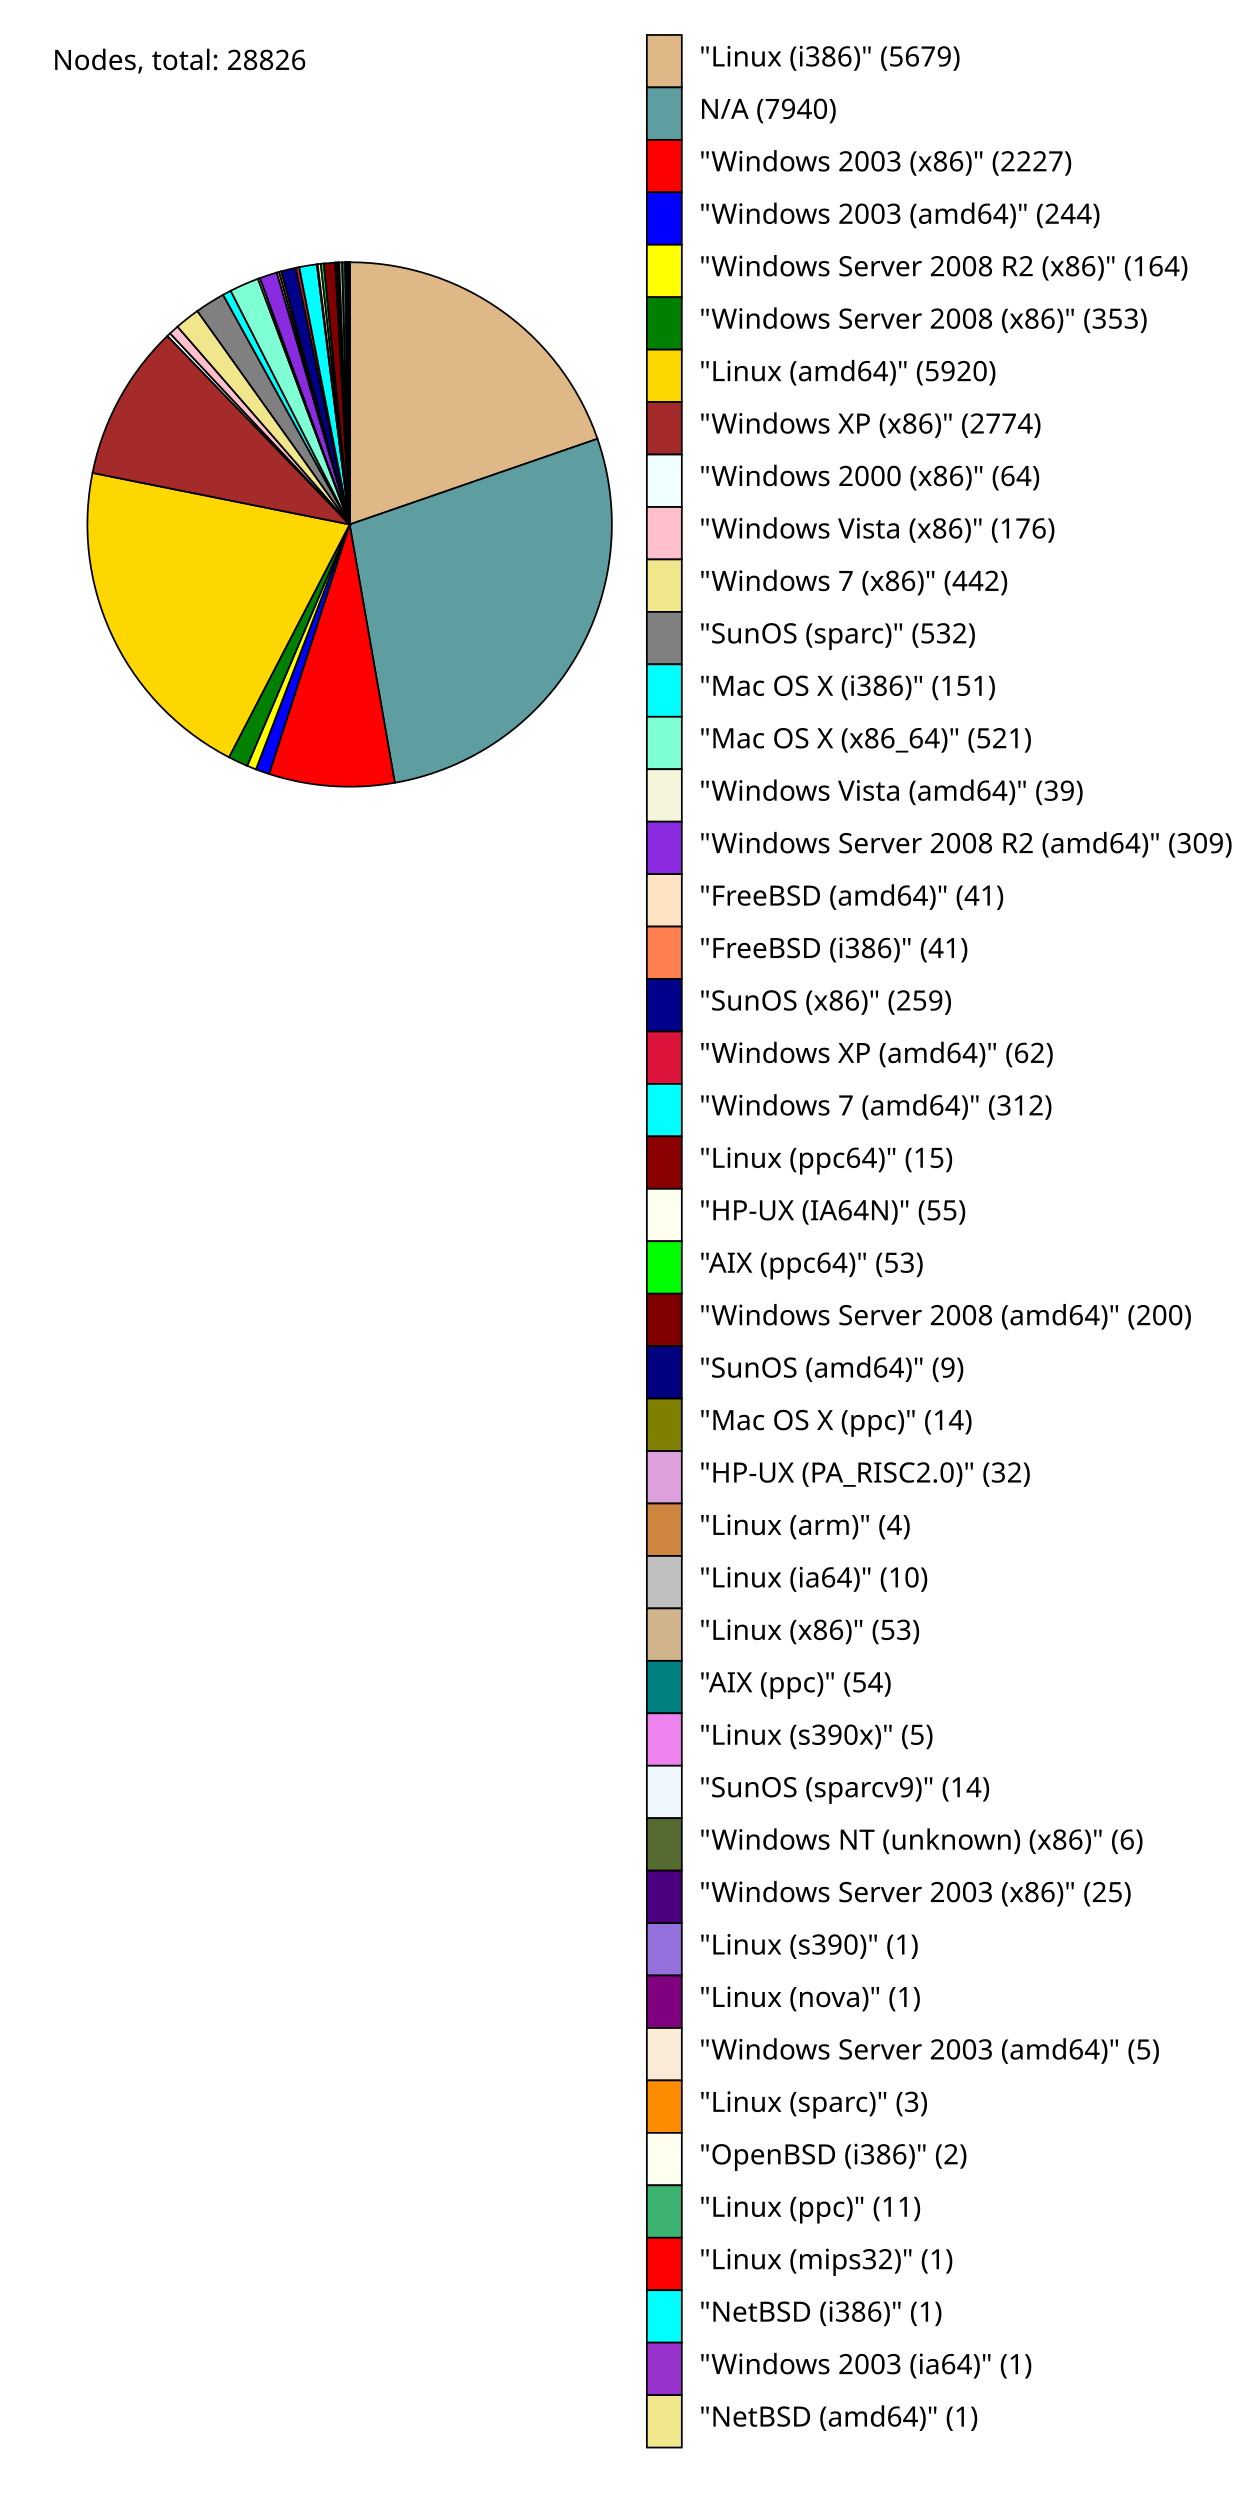
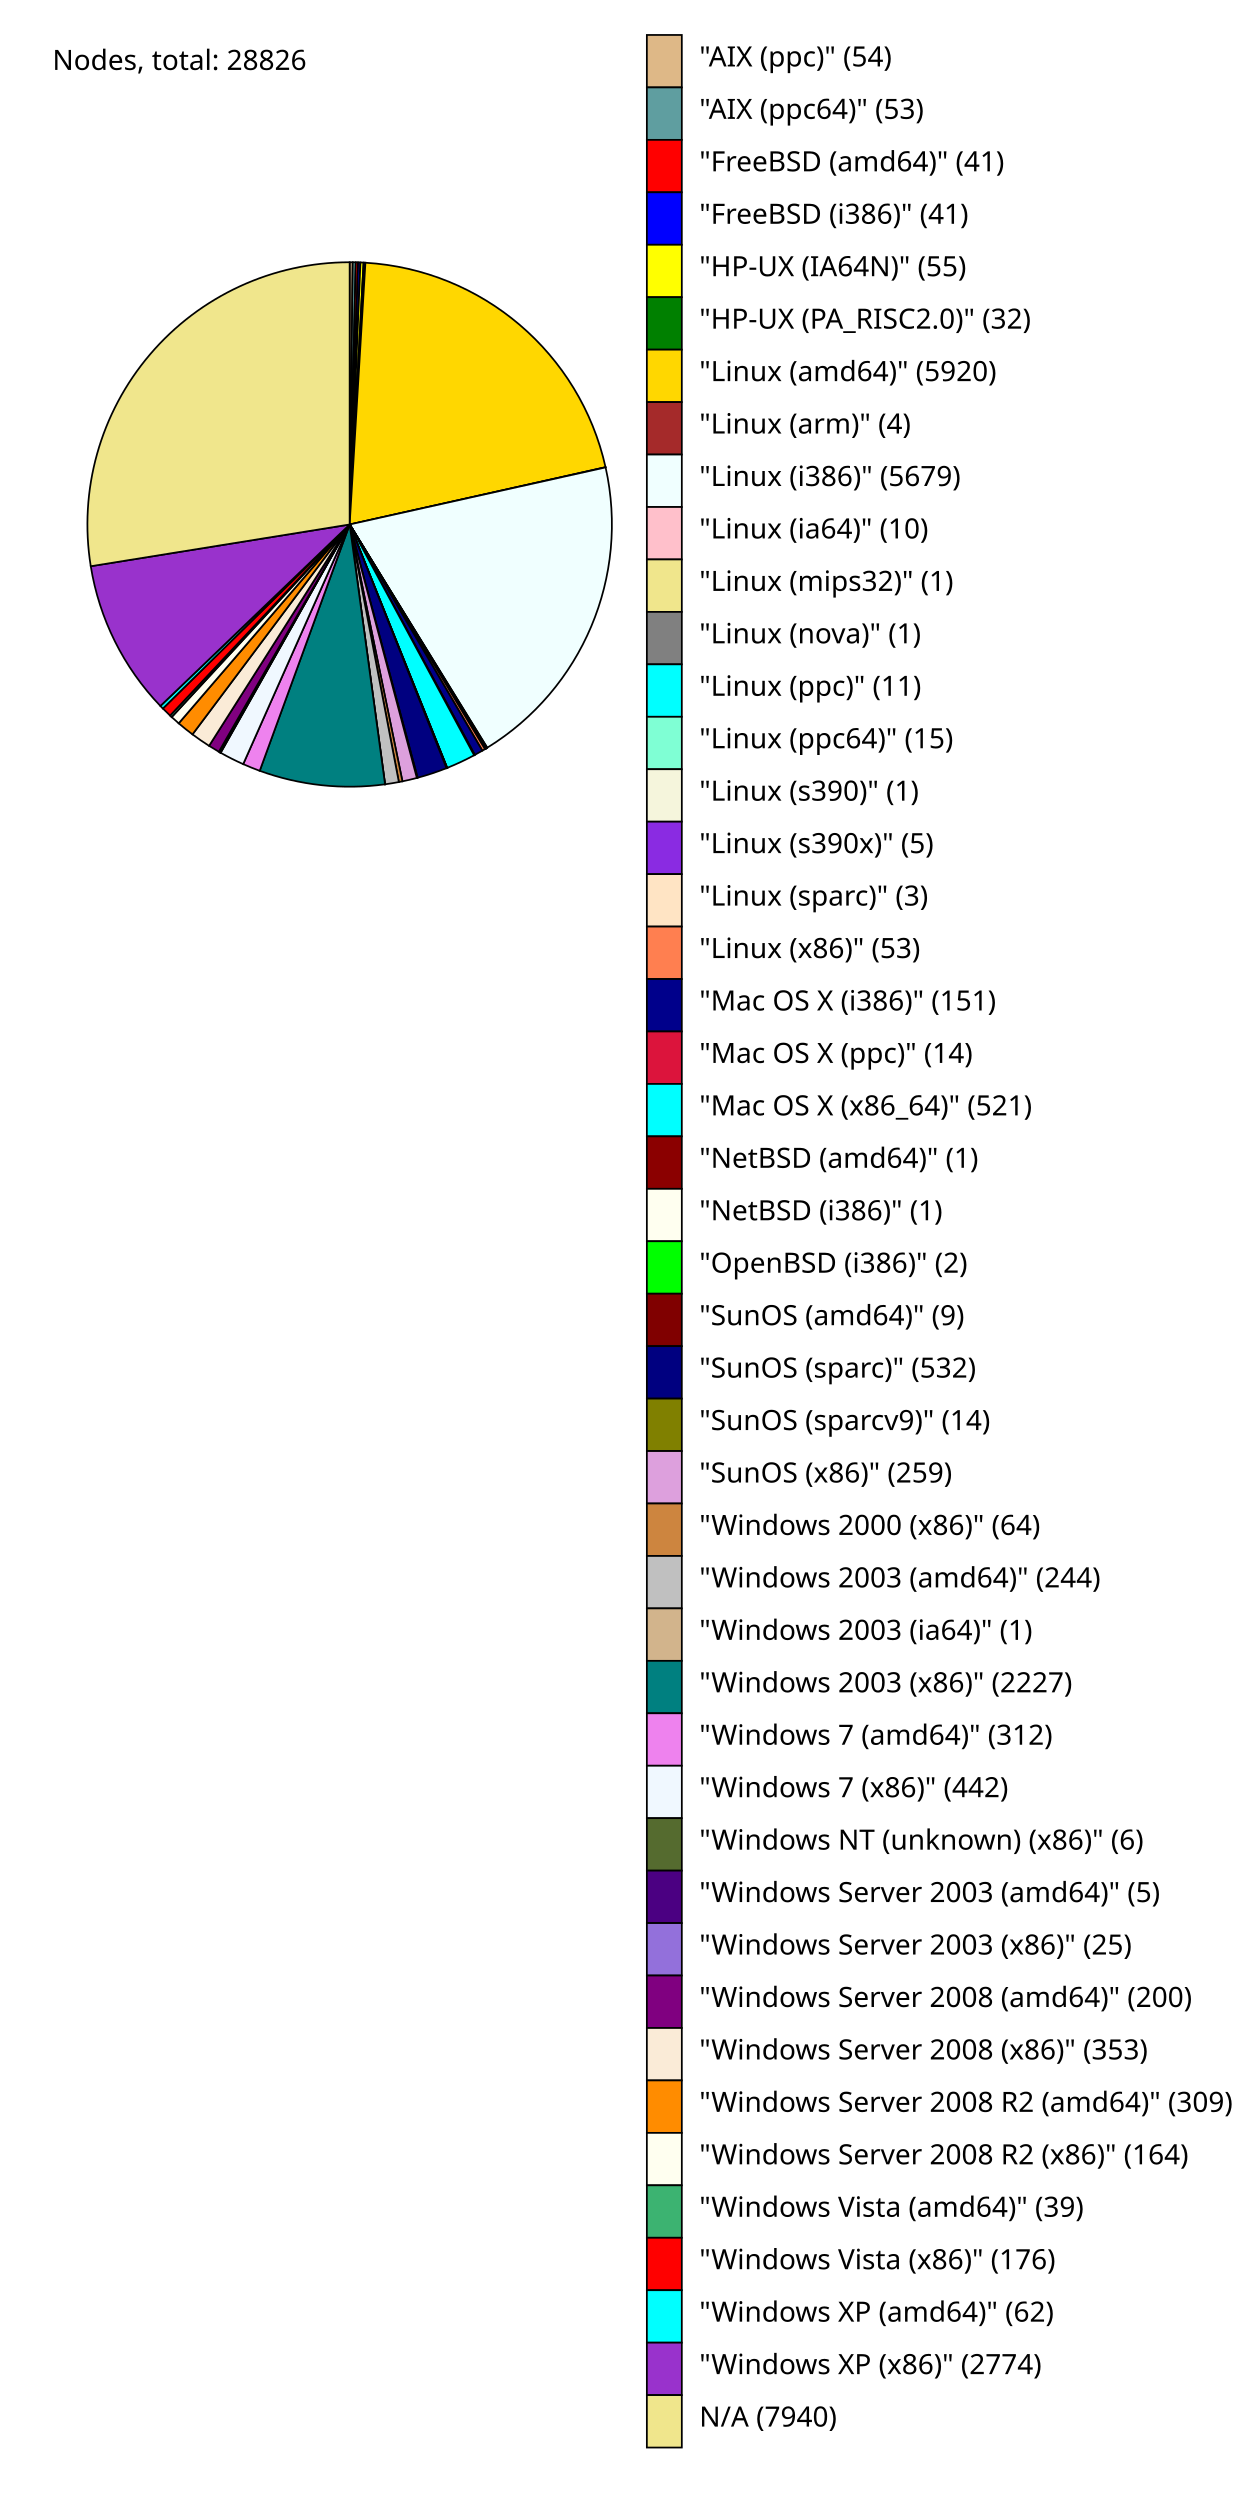
<svg xmlns="http://www.w3.org/2000/svg" version="1.1" preserveAspectRatio="xMidYMid meet" viewBox="0 0 720 1430">
  <text x="30" y="40" font-family="sans-serif" font-size="16">Nodes, total: 28826</text>
-   <path d="M 200,300 L 200.0,150.0 A 150,150 0 0 1 341.762,250.975 Z" fill="BurlyWood" stroke="black" stroke-width="1" />
+   <path d="M 200,300 L 200.0,150.0 A 150,150 0 0 1 201.766,150.01 Z" fill="BurlyWood" stroke="black" stroke-width="1" />
  <rect x="370" y="20" width="20" height="30" fill="BurlyWood" stroke="black" stroke-width="1" />
-   <text x="400" y="38" font-family="sans-serif" font-size="16">"Linux (i386)" (5679)</text>
-   <path d="M 200,300 L 341.762,250.975 A 150,150 0 0 1 225.831,447.759 Z" fill="CadetBlue" stroke="black" stroke-width="1" />
+   <text x="400" y="38" font-family="sans-serif" font-size="16">"AIX (ppc)" (54)</text>
+   <path d="M 200,300 L 201.766,150.01 A 150,150 0 0 1 203.498,150.041 Z" fill="CadetBlue" stroke="black" stroke-width="1" />
  <rect x="370" y="50" width="20" height="30" fill="CadetBlue" stroke="black" stroke-width="1" />
-   <text x="400" y="68" font-family="sans-serif" font-size="16">N/A (7940)</text>
-   <path d="M 200,300 L 225.831,447.759 A 150,150 0 0 1 153.906,442.742 Z" fill="red" stroke="black" stroke-width="1" />
+   <text x="400" y="68" font-family="sans-serif" font-size="16">"AIX (ppc64)" (53)</text>
+   <path d="M 200,300 L 203.498,150.041 A 150,150 0 0 1 204.838,150.078 Z" fill="red" stroke="black" stroke-width="1" />
  <rect x="370" y="80" width="20" height="30" fill="red" stroke="black" stroke-width="1" />
-   <text x="400" y="98" font-family="sans-serif" font-size="16">"Windows 2003 (x86)" (2227)</text>
-   <path d="M 200,300 L 153.906,442.742 A 150,150 0 0 1 146.383,440.09 Z" fill="blue" stroke="black" stroke-width="1" />
+   <text x="400" y="98" font-family="sans-serif" font-size="16">"FreeBSD (amd64)" (41)</text>
+   <path d="M 200,300 L 204.838,150.078 A 150,150 0 0 1 206.178,150.127 Z" fill="blue" stroke="black" stroke-width="1" />
  <rect x="370" y="110" width="20" height="30" fill="blue" stroke="black" stroke-width="1" />
-   <text x="400" y="128" font-family="sans-serif" font-size="16">"Windows 2003 (amd64)" (244)</text>
-   <path d="M 200,300 L 146.383,440.09 A 150,150 0 0 1 141.41,438.084 Z" fill="yellow" stroke="black" stroke-width="1" />
+   <text x="400" y="128" font-family="sans-serif" font-size="16">"FreeBSD (i386)" (41)</text>
+   <path d="M 200,300 L 206.178,150.127 A 150,150 0 0 1 207.974,150.212 Z" fill="yellow" stroke="black" stroke-width="1" />
  <rect x="370" y="140" width="20" height="30" fill="yellow" stroke="black" stroke-width="1" />
-   <text x="400" y="158" font-family="sans-serif" font-size="16">"Windows Server 2008 R2 (x86)" (164)</text>
-   <path d="M 200,300 L 141.41,438.084 A 150,150 0 0 1 130.969,433.172 Z" fill="green" stroke="black" stroke-width="1" />
+   <text x="400" y="158" font-family="sans-serif" font-size="16">"HP-UX (IA64N)" (55)</text>
+   <path d="M 200,300 L 207.974,150.212 A 150,150 0 0 1 209.018,150.271 Z" fill="green" stroke="black" stroke-width="1" />
  <rect x="370" y="170" width="20" height="30" fill="green" stroke="black" stroke-width="1" />
-   <text x="400" y="188" font-family="sans-serif" font-size="16">"Windows Server 2008 (x86)" (353)</text>
-   <path d="M 200,300 L 130.969,433.172 A 150,150 0 0 1 52.925,270.522 Z" fill="gold" stroke="black" stroke-width="1" />
+   <text x="400" y="188" font-family="sans-serif" font-size="16">"HP-UX (PA_RISC2.0)" (32)</text>
+   <path d="M 200,300 L 209.018,150.271 A 150,150 0 0 1 346.376,267.228 Z" fill="gold" stroke="black" stroke-width="1" />
  <rect x="370" y="200" width="20" height="30" fill="gold" stroke="black" stroke-width="1" />
  <text x="400" y="218" font-family="sans-serif" font-size="16">"Linux (amd64)" (5920)</text>
-   <path d="M 200,300 L 52.925,270.522 A 150,150 0 0 1 95.758,192.14 Z" fill="brown" stroke="black" stroke-width="1" />
+   <path d="M 200,300 L 346.376,267.228 A 150,150 0 0 1 346.405,267.355 Z" fill="brown" stroke="black" stroke-width="1" />
  <rect x="370" y="230" width="20" height="30" fill="brown" stroke="black" stroke-width="1" />
-   <text x="400" y="248" font-family="sans-serif" font-size="16">"Windows XP (x86)" (2774)</text>
-   <path d="M 200,300 L 95.758,192.14 A 150,150 0 0 1 97.273,190.697 Z" fill="Azure" stroke="black" stroke-width="1" />
+   <text x="400" y="248" font-family="sans-serif" font-size="16">"Linux (arm)" (4)</text>
+   <path d="M 200,300 L 346.405,267.355 A 150,150 0 0 1 278.701,427.695 Z" fill="Azure" stroke="black" stroke-width="1" />
  <rect x="370" y="260" width="20" height="30" fill="Azure" stroke="black" stroke-width="1" />
-   <text x="400" y="278" font-family="sans-serif" font-size="16">"Windows 2000 (x86)" (64)</text>
-   <path d="M 200,300 L 97.273,190.697 A 150,150 0 0 1 101.541,186.837 Z" fill="pink" stroke="black" stroke-width="1" />
+   <text x="400" y="278" font-family="sans-serif" font-size="16">"Linux (i386)" (5679)</text>
+   <path d="M 200,300 L 278.701,427.695 A 150,150 0 0 1 278.423,427.867 Z" fill="pink" stroke="black" stroke-width="1" />
  <rect x="370" y="290" width="20" height="30" fill="pink" stroke="black" stroke-width="1" />
-   <text x="400" y="308" font-family="sans-serif" font-size="16">"Windows Vista (x86)" (176)</text>
-   <path d="M 200,300 L 101.541,186.837 A 150,150 0 0 1 112.883,177.891 Z" fill="khaki" stroke="black" stroke-width="1" />
+   <text x="400" y="308" font-family="sans-serif" font-size="16">"Linux (ia64)" (10)</text>
+   <path d="M 200,300 L 278.423,427.867 A 150,150 0 0 1 278.395,427.884 Z" fill="khaki" stroke="black" stroke-width="1" />
  <rect x="370" y="320" width="20" height="30" fill="khaki" stroke="black" stroke-width="1" />
-   <text x="400" y="338" font-family="sans-serif" font-size="16">"Windows 7 (x86)" (442)</text>
-   <path d="M 200,300 L 112.883,177.891 A 150,150 0 0 1 127.596,168.632 Z" fill="gray" stroke="black" stroke-width="1" />
+   <text x="400" y="338" font-family="sans-serif" font-size="16">"Linux (mips32)" (1)</text>
+   <path d="M 200,300 L 278.395,427.884 A 150,150 0 0 1 278.367,427.901 Z" fill="gray" stroke="black" stroke-width="1" />
  <rect x="370" y="350" width="20" height="30" fill="gray" stroke="black" stroke-width="1" />
-   <text x="400" y="368" font-family="sans-serif" font-size="16">"SunOS (sparc)" (532)</text>
-   <path d="M 200,300 L 127.596,168.632 A 150,150 0 0 1 131.958,166.32 Z" fill="Aqua" stroke="black" stroke-width="1" />
+   <text x="400" y="368" font-family="sans-serif" font-size="16">"Linux (nova)" (1)</text>
+   <path d="M 200,300 L 278.367,427.901 A 150,150 0 0 1 278.06,428.088 Z" fill="Aqua" stroke="black" stroke-width="1" />
  <rect x="370" y="380" width="20" height="30" fill="Aqua" stroke="black" stroke-width="1" />
-   <text x="400" y="398" font-family="sans-serif" font-size="16">"Mac OS X (i386)" (151)</text>
-   <path d="M 200,300 L 131.958,166.32 A 150,150 0 0 1 147.545,159.471 Z" fill="Aquamarine" stroke="black" stroke-width="1" />
+   <text x="400" y="398" font-family="sans-serif" font-size="16">"Linux (ppc)" (11)</text>
+   <path d="M 200,300 L 278.06,428.088 A 150,150 0 0 1 277.641,428.343 Z" fill="Aquamarine" stroke="black" stroke-width="1" />
  <rect x="370" y="410" width="20" height="30" fill="Aquamarine" stroke="black" stroke-width="1" />
-   <text x="400" y="428" font-family="sans-serif" font-size="16">"Mac OS X (x86_64)" (521)</text>
-   <path d="M 200,300 L 147.545,159.471 A 150,150 0 0 1 148.741,159.03 Z" fill="beige" stroke="black" stroke-width="1" />
+   <text x="400" y="428" font-family="sans-serif" font-size="16">"Linux (ppc64)" (15)</text>
+   <path d="M 200,300 L 277.641,428.343 A 150,150 0 0 1 277.613,428.36 Z" fill="beige" stroke="black" stroke-width="1" />
  <rect x="370" y="440" width="20" height="30" fill="beige" stroke="black" stroke-width="1" />
-   <text x="400" y="458" font-family="sans-serif" font-size="16">"Windows Vista (amd64)" (39)</text>
-   <path d="M 200,300 L 148.741,159.03 A 150,150 0 0 1 158.345,155.9 Z" fill="blueviolet" stroke="black" stroke-width="1" />
+   <text x="400" y="458" font-family="sans-serif" font-size="16">"Linux (s390)" (1)</text>
+   <path d="M 200,300 L 277.613,428.36 A 150,150 0 0 1 277.473,428.444 Z" fill="blueviolet" stroke="black" stroke-width="1" />
  <rect x="370" y="470" width="20" height="30" fill="blueviolet" stroke="black" stroke-width="1" />
-   <text x="400" y="488" font-family="sans-serif" font-size="16">"Windows Server 2008 R2 (amd64)" (309)</text>
-   <path d="M 200,300 L 158.345,155.9 A 150,150 0 0 1 159.635,155.533 Z" fill="Bisque" stroke="black" stroke-width="1" />
+   <text x="400" y="488" font-family="sans-serif" font-size="16">"Linux (s390x)" (5)</text>
+   <path d="M 200,300 L 277.473,428.444 A 150,150 0 0 1 277.389,428.495 Z" fill="Bisque" stroke="black" stroke-width="1" />
  <rect x="370" y="500" width="20" height="30" fill="Bisque" stroke="black" stroke-width="1" />
-   <text x="400" y="518" font-family="sans-serif" font-size="16">"FreeBSD (amd64)" (41)</text>
-   <path d="M 200,300 L 159.635,155.533 A 150,150 0 0 1 160.927,155.178 Z" fill="coral" stroke="black" stroke-width="1" />
+   <text x="400" y="518" font-family="sans-serif" font-size="16">"Linux (sparc)" (3)</text>
+   <path d="M 200,300 L 277.389,428.495 A 150,150 0 0 1 275.9,429.38 Z" fill="coral" stroke="black" stroke-width="1" />
  <rect x="370" y="530" width="20" height="30" fill="coral" stroke="black" stroke-width="1" />
-   <text x="400" y="548" font-family="sans-serif" font-size="16">"FreeBSD (i386)" (41)</text>
-   <path d="M 200,300 L 160.927,155.178 A 150,150 0 0 1 169.161,153.204 Z" fill="darkblue" stroke="black" stroke-width="1" />
+   <text x="400" y="548" font-family="sans-serif" font-size="16">"Linux (x86)" (53)</text>
+   <path d="M 200,300 L 275.9,429.38 A 150,150 0 0 1 271.601,431.808 Z" fill="darkblue" stroke="black" stroke-width="1" />
  <rect x="370" y="560" width="20" height="30" fill="darkblue" stroke="black" stroke-width="1" />
-   <text x="400" y="578" font-family="sans-serif" font-size="16">"SunOS (x86)" (259)</text>
-   <path d="M 200,300 L 169.161,153.204 A 150,150 0 0 1 171.147,152.801 Z" fill="crimson" stroke="black" stroke-width="1" />
+   <text x="400" y="578" font-family="sans-serif" font-size="16">"Mac OS X (i386)" (151)</text>
+   <path d="M 200,300 L 271.601,431.808 A 150,150 0 0 1 271.198,432.026 Z" fill="crimson" stroke="black" stroke-width="1" />
  <rect x="370" y="590" width="20" height="30" fill="crimson" stroke="black" stroke-width="1" />
-   <text x="400" y="608" font-family="sans-serif" font-size="16">"Windows XP (amd64)" (62)</text>
-   <path d="M 200,300 L 171.147,152.801 A 150,150 0 0 1 181.217,151.181 Z" fill="cyan" stroke="black" stroke-width="1" />
+   <text x="400" y="608" font-family="sans-serif" font-size="16">"Mac OS X (ppc)" (14)</text>
+   <path d="M 200,300 L 271.198,432.026 A 150,150 0 0 1 255.779,439.243 Z" fill="cyan" stroke="black" stroke-width="1" />
  <rect x="370" y="620" width="20" height="30" fill="cyan" stroke="black" stroke-width="1" />
-   <text x="400" y="638" font-family="sans-serif" font-size="16">"Windows 7 (amd64)" (312)</text>
-   <path d="M 200,300 L 181.217,151.181 A 150,150 0 0 1 181.704,151.12 Z" fill="darkred" stroke="black" stroke-width="1" />
+   <text x="400" y="638" font-family="sans-serif" font-size="16">"Mac OS X (x86_64)" (521)</text>
+   <path d="M 200,300 L 255.779,439.243 A 150,150 0 0 1 255.748,439.256 Z" fill="darkred" stroke="black" stroke-width="1" />
  <rect x="370" y="650" width="20" height="30" fill="darkred" stroke="black" stroke-width="1" />
-   <text x="400" y="668" font-family="sans-serif" font-size="16">"Linux (ppc64)" (15)</text>
-   <path d="M 200,300 L 181.704,151.12 A 150,150 0 0 1 183.49,150.911 Z" fill="ivory" stroke="black" stroke-width="1" />
+   <text x="400" y="668" font-family="sans-serif" font-size="16">"NetBSD (amd64)" (1)</text>
+   <path d="M 200,300 L 255.748,439.256 A 150,150 0 0 1 255.718,439.268 Z" fill="ivory" stroke="black" stroke-width="1" />
  <rect x="370" y="680" width="20" height="30" fill="ivory" stroke="black" stroke-width="1" />
-   <text x="400" y="698" font-family="sans-serif" font-size="16">"HP-UX (IA64N)" (55)</text>
-   <path d="M 200,300 L 183.49,150.911 A 150,150 0 0 1 185.213,150.731 Z" fill="lime" stroke="black" stroke-width="1" />
+   <text x="400" y="698" font-family="sans-serif" font-size="16">"NetBSD (i386)" (1)</text>
+   <path d="M 200,300 L 255.718,439.268 A 150,150 0 0 1 255.657,439.292 Z" fill="lime" stroke="black" stroke-width="1" />
  <rect x="370" y="710" width="20" height="30" fill="lime" stroke="black" stroke-width="1" />
-   <text x="400" y="728" font-family="sans-serif" font-size="16">"AIX (ppc64)" (53)</text>
-   <path d="M 200,300 L 185.213,150.731 A 150,150 0 0 1 191.732,150.228 Z" fill="maroon" stroke="black" stroke-width="1" />
+   <text x="400" y="728" font-family="sans-serif" font-size="16">"OpenBSD (i386)" (2)</text>
+   <path d="M 200,300 L 255.657,439.292 A 150,150 0 0 1 255.384,439.401 Z" fill="maroon" stroke="black" stroke-width="1" />
  <rect x="370" y="740" width="20" height="30" fill="maroon" stroke="black" stroke-width="1" />
-   <text x="400" y="758" font-family="sans-serif" font-size="16">"Windows Server 2008 (amd64)" (200)</text>
-   <path d="M 200,300 L 191.732,150.228 A 150,150 0 0 1 192.026,150.212 Z" fill="navy" stroke="black" stroke-width="1" />
+   <text x="400" y="758" font-family="sans-serif" font-size="16">"SunOS (amd64)" (9)</text>
+   <path d="M 200,300 L 255.384,439.401 A 150,150 0 0 1 238.883,444.873 Z" fill="navy" stroke="black" stroke-width="1" />
  <rect x="370" y="770" width="20" height="30" fill="navy" stroke="black" stroke-width="1" />
-   <text x="400" y="788" font-family="sans-serif" font-size="16">"SunOS (amd64)" (9)</text>
-   <path d="M 200,300 L 192.026,150.212 A 150,150 0 0 1 192.483,150.188 Z" fill="olive" stroke="black" stroke-width="1" />
+   <text x="400" y="788" font-family="sans-serif" font-size="16">"SunOS (sparc)" (532)</text>
+   <path d="M 200,300 L 238.883,444.873 A 150,150 0 0 1 238.441,444.991 Z" fill="olive" stroke="black" stroke-width="1" />
  <rect x="370" y="800" width="20" height="30" fill="olive" stroke="black" stroke-width="1" />
-   <text x="400" y="818" font-family="sans-serif" font-size="16">"Mac OS X (ppc)" (14)</text>
-   <path d="M 200,300 L 192.483,150.188 A 150,150 0 0 1 193.528,150.14 Z" fill="plum" stroke="black" stroke-width="1" />
+   <text x="400" y="818" font-family="sans-serif" font-size="16">"SunOS (sparcv9)" (14)</text>
+   <path d="M 200,300 L 238.441,444.991 A 150,150 0 0 1 230.199,446.929 Z" fill="plum" stroke="black" stroke-width="1" />
  <rect x="370" y="830" width="20" height="30" fill="plum" stroke="black" stroke-width="1" />
-   <text x="400" y="848" font-family="sans-serif" font-size="16">"HP-UX (PA_RISC2.0)" (32)</text>
-   <path d="M 200,300 L 193.528,150.14 A 150,150 0 0 1 193.659,150.134 Z" fill="peru" stroke="black" stroke-width="1" />
+   <text x="400" y="848" font-family="sans-serif" font-size="16">"SunOS (x86)" (259)</text>
+   <path d="M 200,300 L 230.199,446.929 A 150,150 0 0 1 228.146,447.336 Z" fill="peru" stroke="black" stroke-width="1" />
  <rect x="370" y="860" width="20" height="30" fill="peru" stroke="black" stroke-width="1" />
-   <text x="400" y="878" font-family="sans-serif" font-size="16">"Linux (arm)" (4)</text>
-   <path d="M 200,300 L 193.659,150.134 A 150,150 0 0 1 193.986,150.121 Z" fill="silver" stroke="black" stroke-width="1" />
+   <text x="400" y="878" font-family="sans-serif" font-size="16">"Windows 2000 (x86)" (64)</text>
+   <path d="M 200,300 L 228.146,447.336 A 150,150 0 0 1 220.274,448.624 Z" fill="silver" stroke="black" stroke-width="1" />
  <rect x="370" y="890" width="20" height="30" fill="silver" stroke="black" stroke-width="1" />
-   <text x="400" y="908" font-family="sans-serif" font-size="16">"Linux (ia64)" (10)</text>
-   <path d="M 200,300 L 193.986,150.121 A 150,150 0 0 1 195.717,150.061 Z" fill="tan" stroke="black" stroke-width="1" />
+   <text x="400" y="908" font-family="sans-serif" font-size="16">"Windows 2003 (amd64)" (244)</text>
+   <path d="M 200,300 L 220.274,448.624 A 150,150 0 0 1 220.242,448.628 Z" fill="tan" stroke="black" stroke-width="1" />
  <rect x="370" y="920" width="20" height="30" fill="tan" stroke="black" stroke-width="1" />
-   <text x="400" y="938" font-family="sans-serif" font-size="16">"Linux (x86)" (53)</text>
-   <path d="M 200,300 L 195.717,150.061 A 150,150 0 0 1 197.483,150.021 Z" fill="teal" stroke="black" stroke-width="1" />
+   <text x="400" y="938" font-family="sans-serif" font-size="16">"Windows 2003 (ia64)" (1)</text>
+   <path d="M 200,300 L 220.242,448.628 A 150,150 0 0 1 148.557,440.903 Z" fill="teal" stroke="black" stroke-width="1" />
  <rect x="370" y="950" width="20" height="30" fill="teal" stroke="black" stroke-width="1" />
-   <text x="400" y="968" font-family="sans-serif" font-size="16">"AIX (ppc)" (54)</text>
-   <path d="M 200,300 L 197.483,150.021 A 150,150 0 0 1 197.646,150.018 Z" fill="violet" stroke="black" stroke-width="1" />
+   <text x="400" y="968" font-family="sans-serif" font-size="16">"Windows 2003 (x86)" (2227)</text>
+   <path d="M 200,300 L 148.557,440.903 A 150,150 0 0 1 139.101,437.081 Z" fill="violet" stroke="black" stroke-width="1" />
  <rect x="370" y="980" width="20" height="30" fill="violet" stroke="black" stroke-width="1" />
-   <text x="400" y="998" font-family="sans-serif" font-size="16">"Linux (s390x)" (5)</text>
-   <path d="M 200,300 L 197.646,150.018 A 150,150 0 0 1 198.104,150.012 Z" fill="AliceBlue" stroke="black" stroke-width="1" />
+   <text x="400" y="998" font-family="sans-serif" font-size="16">"Windows 7 (amd64)" (312)</text>
+   <path d="M 200,300 L 139.101,437.081 A 150,150 0 0 1 126.197,430.588 Z" fill="AliceBlue" stroke="black" stroke-width="1" />
  <rect x="370" y="1010" width="20" height="30" fill="AliceBlue" stroke="black" stroke-width="1" />
-   <text x="400" y="1028" font-family="sans-serif" font-size="16">"SunOS (sparcv9)" (14)</text>
-   <path d="M 200,300 L 198.104,150.012 A 150,150 0 0 1 198.3,150.01 Z" fill="DarkOliveGreen" stroke="black" stroke-width="1" />
+   <text x="400" y="1028" font-family="sans-serif" font-size="16">"Windows 7 (x86)" (442)</text>
+   <path d="M 200,300 L 126.197,430.588 A 150,150 0 0 1 126.026,430.491 Z" fill="DarkOliveGreen" stroke="black" stroke-width="1" />
  <rect x="370" y="1040" width="20" height="30" fill="DarkOliveGreen" stroke="black" stroke-width="1" />
  <text x="400" y="1058" font-family="sans-serif" font-size="16">"Windows NT (unknown) (x86)" (6)</text>
-   <path d="M 200,300 L 198.3,150.01 A 150,150 0 0 1 199.117,150.003 Z" fill="Indigo" stroke="black" stroke-width="1" />
+   <path d="M 200,300 L 126.026,430.491 A 150,150 0 0 1 125.884,430.41 Z" fill="Indigo" stroke="black" stroke-width="1" />
  <rect x="370" y="1070" width="20" height="30" fill="Indigo" stroke="black" stroke-width="1" />
-   <text x="400" y="1088" font-family="sans-serif" font-size="16">"Windows Server 2003 (x86)" (25)</text>
-   <path d="M 200,300 L 199.117,150.003 A 150,150 0 0 1 199.15,150.002 Z" fill="MediumPurple" stroke="black" stroke-width="1" />
+   <text x="400" y="1088" font-family="sans-serif" font-size="16">"Windows Server 2003 (amd64)" (5)</text>
+   <path d="M 200,300 L 125.884,430.41 A 150,150 0 0 1 125.175,430.005 Z" fill="MediumPurple" stroke="black" stroke-width="1" />
  <rect x="370" y="1100" width="20" height="30" fill="MediumPurple" stroke="black" stroke-width="1" />
-   <text x="400" y="1118" font-family="sans-serif" font-size="16">"Linux (s390)" (1)</text>
-   <path d="M 200,300 L 199.15,150.002 A 150,150 0 0 1 199.183,150.002 Z" fill="Purple" stroke="black" stroke-width="1" />
+   <text x="400" y="1118" font-family="sans-serif" font-size="16">"Windows Server 2003 (x86)" (25)</text>
+   <path d="M 200,300 L 125.175,430.005 A 150,150 0 0 1 119.58,426.62 Z" fill="Purple" stroke="black" stroke-width="1" />
  <rect x="370" y="1130" width="20" height="30" fill="Purple" stroke="black" stroke-width="1" />
-   <text x="400" y="1148" font-family="sans-serif" font-size="16">"Linux (nova)" (1)</text>
-   <path d="M 200,300 L 199.183,150.002 A 150,150 0 0 1 199.346,150.001 Z" fill="AntiqueWhite" stroke="black" stroke-width="1" />
+   <text x="400" y="1148" font-family="sans-serif" font-size="16">"Windows Server 2008 (amd64)" (200)</text>
+   <path d="M 200,300 L 119.58,426.62 A 150,150 0 0 1 110.085,420.064 Z" fill="AntiqueWhite" stroke="black" stroke-width="1" />
  <rect x="370" y="1160" width="20" height="30" fill="AntiqueWhite" stroke="black" stroke-width="1" />
-   <text x="400" y="1178" font-family="sans-serif" font-size="16">"Windows Server 2003 (amd64)" (5)</text>
-   <path d="M 200,300 L 199.346,150.001 A 150,150 0 0 1 199.444,150.001 Z" fill="DarkOrange" stroke="black" stroke-width="1" />
+   <text x="400" y="1178" font-family="sans-serif" font-size="16">"Windows Server 2008 (x86)" (353)</text>
+   <path d="M 200,300 L 110.085,420.064 A 150,150 0 0 1 102.209,413.74 Z" fill="DarkOrange" stroke="black" stroke-width="1" />
  <rect x="370" y="1190" width="20" height="30" fill="DarkOrange" stroke="black" stroke-width="1" />
-   <text x="400" y="1208" font-family="sans-serif" font-size="16">"Linux (sparc)" (3)</text>
-   <path d="M 200,300 L 199.444,150.001 A 150,150 0 0 1 199.51,150.001 Z" fill="Ivory" stroke="black" stroke-width="1" />
+   <text x="400" y="1208" font-family="sans-serif" font-size="16">"Windows Server 2008 R2 (amd64)" (309)</text>
+   <path d="M 200,300 L 102.209,413.74 A 150,150 0 0 1 98.206,410.173 Z" fill="Ivory" stroke="black" stroke-width="1" />
  <rect x="370" y="1220" width="20" height="30" fill="Ivory" stroke="black" stroke-width="1" />
-   <text x="400" y="1238" font-family="sans-serif" font-size="16">"OpenBSD (i386)" (2)</text>
-   <path d="M 200,300 L 199.51,150.001 A 150,150 0 0 1 199.869,150 Z" fill="MediumSeaGreen" stroke="black" stroke-width="1" />
+   <text x="400" y="1238" font-family="sans-serif" font-size="16">"Windows Server 2008 R2 (x86)" (164)</text>
+   <path d="M 200,300 L 98.206,410.173 A 150,150 0 0 1 97.273,409.303 Z" fill="MediumSeaGreen" stroke="black" stroke-width="1" />
  <rect x="370" y="1250" width="20" height="30" fill="MediumSeaGreen" stroke="black" stroke-width="1" />
-   <text x="400" y="1268" font-family="sans-serif" font-size="16">"Linux (ppc)" (11)</text>
-   <path d="M 200,300 L 199.869,150 A 150,150 0 0 1 199.902,150 Z" fill="Red" stroke="black" stroke-width="1" />
+   <text x="400" y="1268" font-family="sans-serif" font-size="16">"Windows Vista (amd64)" (39)</text>
+   <path d="M 200,300 L 97.273,409.303 A 150,150 0 0 1 93.157,405.283 Z" fill="Red" stroke="black" stroke-width="1" />
  <rect x="370" y="1280" width="20" height="30" fill="Red" stroke="black" stroke-width="1" />
-   <text x="400" y="1298" font-family="sans-serif" font-size="16">"Linux (mips32)" (1)</text>
-   <path d="M 200,300 L 199.902,150 A 150,150 0 0 1 199.935,150 Z" fill="Aqua" stroke="black" stroke-width="1" />
+   <text x="400" y="1298" font-family="sans-serif" font-size="16">"Windows Vista (x86)" (176)</text>
+   <path d="M 200,300 L 93.157,405.283 A 150,150 0 0 1 91.744,403.829 Z" fill="Aqua" stroke="black" stroke-width="1" />
  <rect x="370" y="1310" width="20" height="30" fill="Aqua" stroke="black" stroke-width="1" />
-   <text x="400" y="1328" font-family="sans-serif" font-size="16">"NetBSD (i386)" (1)</text>
-   <path d="M 200,300 L 199.935,150 A 150,150 0 0 1 199.967,150 Z" fill="DarkOrchid" stroke="black" stroke-width="1" />
+   <text x="400" y="1328" font-family="sans-serif" font-size="16">"Windows XP (amd64)" (62)</text>
+   <path d="M 200,300 L 91.744,403.829 A 150,150 0 0 1 51.913,323.88 Z" fill="DarkOrchid" stroke="black" stroke-width="1" />
  <rect x="370" y="1340" width="20" height="30" fill="DarkOrchid" stroke="black" stroke-width="1" />
-   <text x="400" y="1358" font-family="sans-serif" font-size="16">"Windows 2003 (ia64)" (1)</text>
-   <path d="M 200,300 L 199.967,150 A 150,150 0 0 1 200,150.0 Z" fill="Khaki" stroke="black" stroke-width="1" />
+   <text x="400" y="1358" font-family="sans-serif" font-size="16">"Windows XP (x86)" (2774)</text>
+   <path d="M 200,300 L 51.913,323.88 A 150,150 0 0 1 200,150.0 Z" fill="Khaki" stroke="black" stroke-width="1" />
  <rect x="370" y="1370" width="20" height="30" fill="Khaki" stroke="black" stroke-width="1" />
-   <text x="400" y="1388" font-family="sans-serif" font-size="16">"NetBSD (amd64)" (1)</text>
+   <text x="400" y="1388" font-family="sans-serif" font-size="16">N/A (7940)</text>
</svg>
